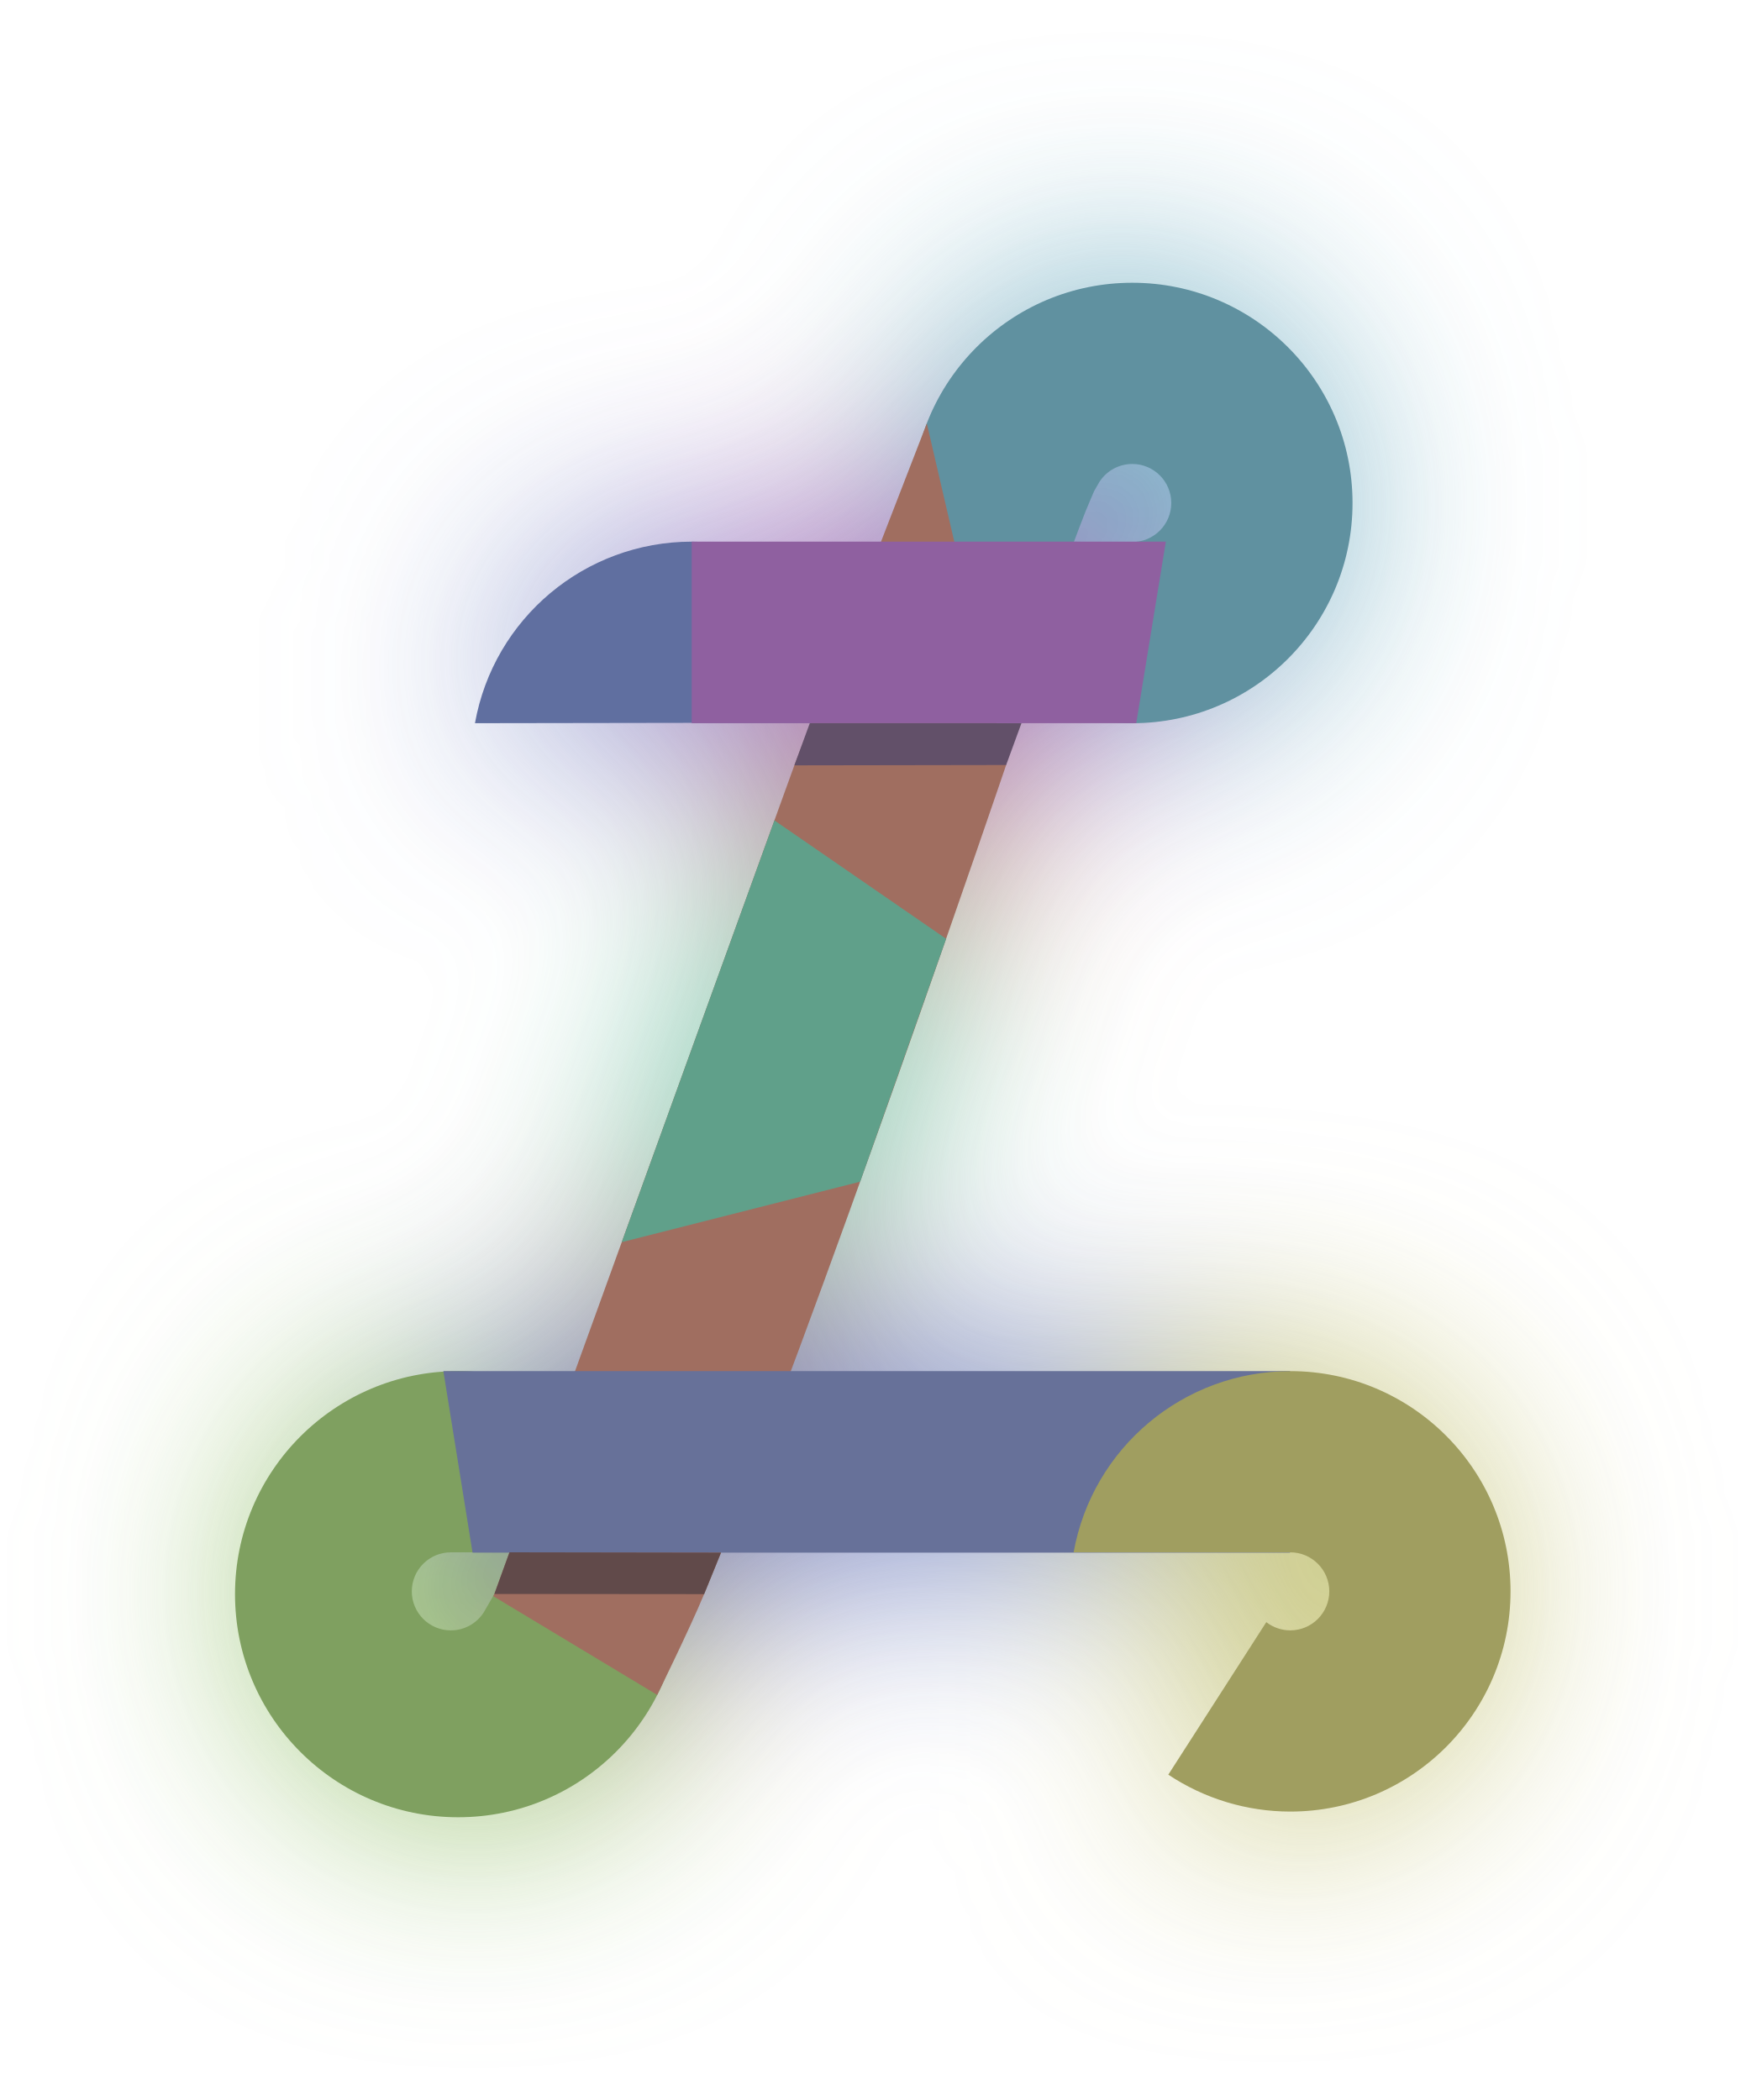
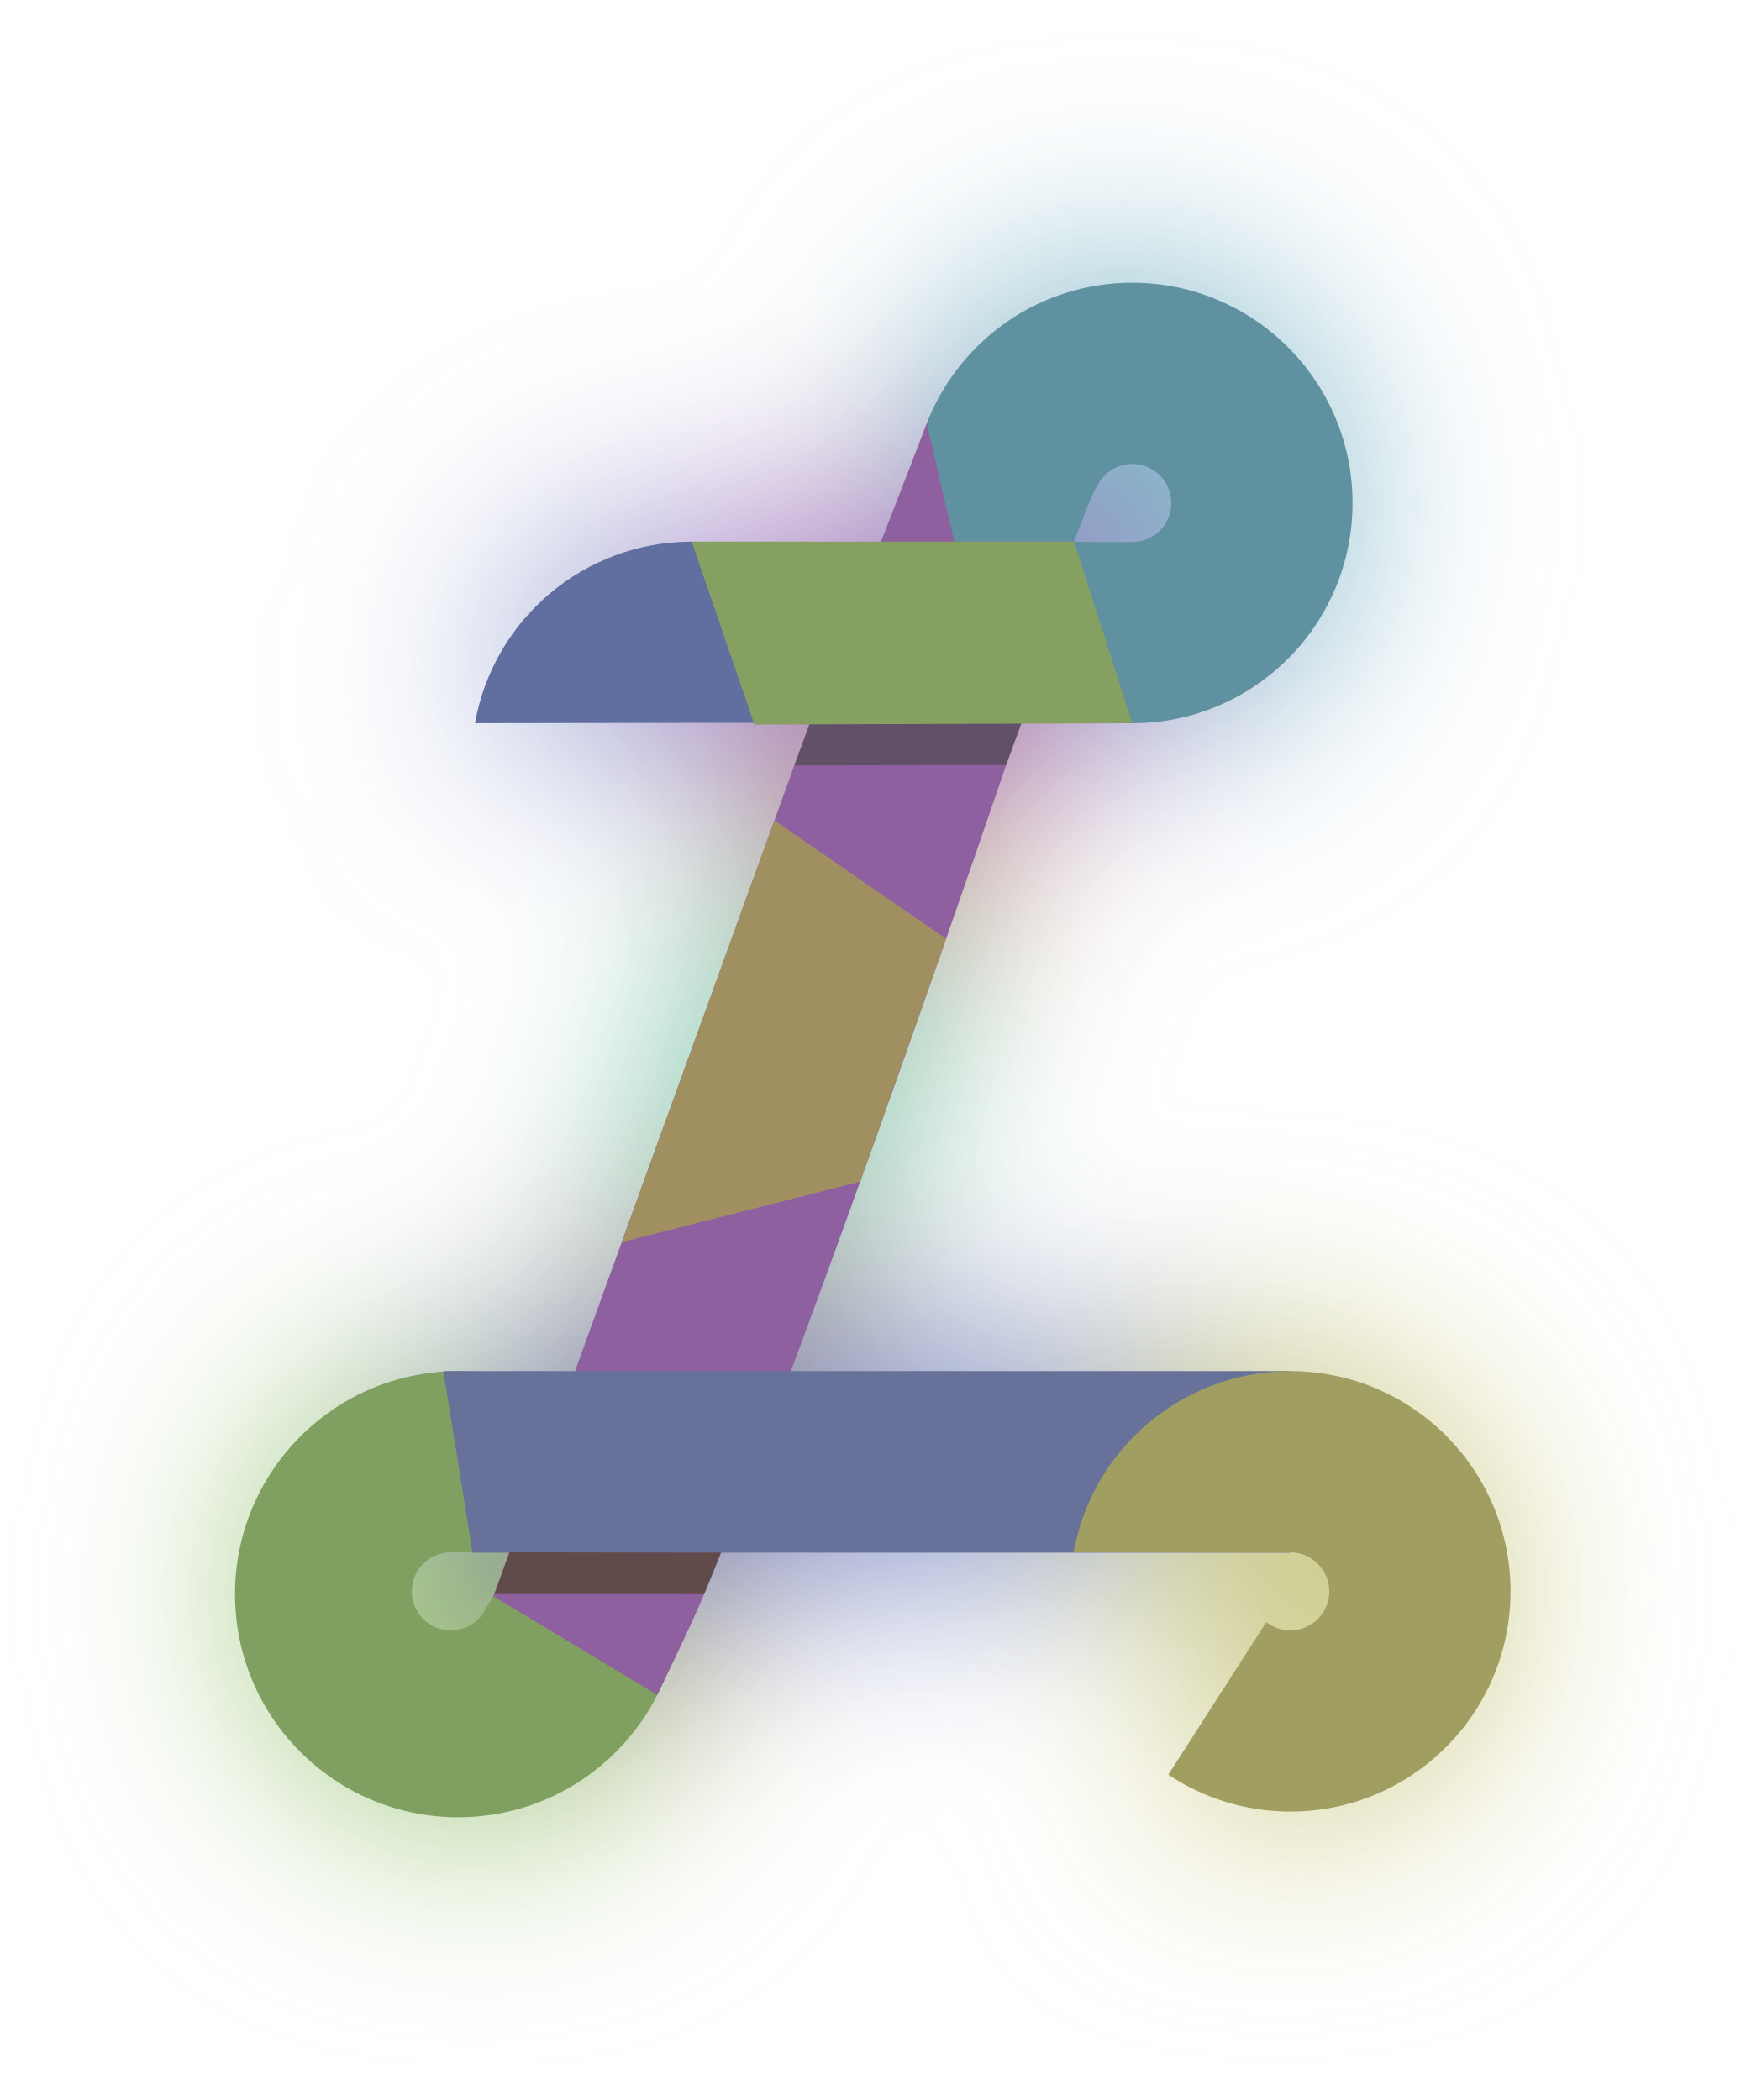
<svg xmlns="http://www.w3.org/2000/svg" width="72.997" height="87.842" viewBox="0 0 72.997 87.842" version="1.1" id="svg8">
  <defs id="defs2">
    <filter style="color-interpolation-filters:sRGB" id="filter11" x="-0.212" y="-0.176" width="1.423" height="1.352">
      <feGaussianBlur stdDeviation="4.701" id="feGaussianBlur11" />
    </filter>
  </defs>
  <g id="layer1" transform="translate(455.6107,365.7401)">
    <g id="g11" transform="matrix(0.9612636,0,0,0.9957928,-8.535868,-82.5553)" style="opacity:0.85;mix-blend-mode:normal;stroke-width:1.024;stroke-dasharray:none;filter:url(#filter11)">
      <g id="g9" transform="matrix(0.7307142,0,0,0.7307142,-119.2856,-5.116967)" style="stroke-width:1.401;stroke-dasharray:none">
        <path id="path1" style="fill:#4d66b3;fill-opacity:1;stroke-width:1.401;stroke-linecap:square;stroke-dasharray:none" d="m -431.646,-350.919 a 12.607,12.607 0 0 0 -12.402,10.392 l 12.403,-0.019 h 12.407 a 12.607,12.607 0 0 0 -12.407,-10.373 z m 12.534,13.882 -2.117,5.826 a 12.607,12.607 0 0 0 2.117,-5.826 z" />
        <path id="path2" style="fill:#4d9ab3;fill-opacity:1;stroke-width:1.401;stroke-linecap:square;stroke-dasharray:none" d="m -406.433,-365.74 a 12.607,12.607 0 0 0 -12.607,12.607 12.607,12.607 0 0 0 12.607,12.607 12.607,12.607 0 0 0 12.607,-12.607 12.607,12.607 0 0 0 -12.607,-12.607 z m 0,10.373 c 1.234,2e-5 2.234,1 2.234,2.234 0,1.234 -1,2.234 -2.234,2.234 l -2.024,-3.9e-4 -1.309,-0.019 c 0,0 0.427,-1.153 0.656,-1.723 0.16,-0.397 0.501,-1.183 0.501,-1.183 l 0.191,-0.33 c 0.032,-0.056 0.066,-0.124 0.107,-0.186 0.411,-0.639 1.119,-1.025 1.878,-1.025 z" />
        <path id="path3" style="fill:#7eb34d;fill-opacity:1;stroke-width:1.401;stroke-linecap:square;stroke-dasharray:none" d="m -445.011,-303.436 a 12.769,12.769 0 0 0 -12.769,12.769 12.769,12.769 0 0 0 12.769,12.769 12.769,12.769 0 0 0 12.769,-12.769 12.769,12.769 0 0 0 -12.769,-12.769 z m -0.416,10.373 h 2.025 1.841 l -1.063,1.842 -0.627,1.085 -0.191,0.33 a 2.234,2.234 0 0 1 -0.107,0.185 2.234,2.234 0 0 1 -4e-4,7.7e-4 2.234,2.234 0 0 1 -1.879,1.025 2.234,2.234 0 0 1 -2.234,-2.234 2.234,2.234 0 0 1 2.234,-2.234 z" />
        <path style="fill:#b3684d;fill-opacity:1;stroke:none;stroke-width:1.401;stroke-linecap:butt;stroke-linejoin:miter;stroke-dasharray:none;stroke-opacity:1" d="m -442.937,-290.68 17.167,-47.434 7.581,-19.573 4.539,19.554 c 0,0 -10.847,31.905 -17.285,47.464 -0.811,1.959 -2.684,5.768 -2.684,5.768 l -9.389,-5.657 z" id="path4" />
        <path d="m -445.857,-303.436 h 48.455 v 10.392 h -46.784 z" style="fill:#4d62b3;fill-opacity:1;stroke-width:1.401;stroke-linecap:square;stroke-dasharray:none" id="path5" />
        <path id="path6" style="fill:#b3b14d;fill-opacity:1;stroke-width:1.401;stroke-linecap:square;stroke-dasharray:none" d="m -397.389,-303.436 a 12.607,12.607 0 0 0 -12.399,10.373 h 8.533 3.866 a 2.234,2.234 0 0 1 2.233,2.234 2.234,2.234 0 0 1 -2.233,2.233 2.234,2.234 0 0 1 -1.372,-0.471 l -5.608,8.731 a 12.607,12.607 0 0 0 6.979,2.113 12.607,12.607 0 0 0 12.606,-12.606 12.607,12.607 0 0 0 -12.606,-12.607 z" />
        <path style="fill:#625069;fill-opacity:1;stroke:none;stroke-width:1.401;stroke-linecap:butt;stroke-linejoin:miter;stroke-dasharray:none;stroke-opacity:1" d="m -425.77,-338.114 0.884,-2.413 h 12.113 l -0.876,2.394 z" id="path7" />
        <path style="fill:#614a4a;fill-opacity:1;stroke:none;stroke-width:1.401;stroke-linecap:butt;stroke-linejoin:miter;stroke-dasharray:none;stroke-opacity:1" d="m -442.937,-290.68 0.863,-2.384 12.107,0.019 -0.967,2.375 z" id="path8" />
        <path d="m -406.203,-340.527 h -25.443 v -10.392 h 27.136 z" style="fill:#984db3;fill-opacity:1;stroke-width:1.401;stroke-linecap:square;stroke-dasharray:none" id="path9" />
      </g>
      <path style="fill:#4db390;fill-opacity:1;stroke:none;stroke-width:1.024;stroke-linecap:butt;stroke-linejoin:miter;stroke-dasharray:none;stroke-opacity:1" d="m -438.17,-230.717 9.971,-2.53 3.595,-10.159 -7.181,-4.953 z" id="path10" />
    </g>
    <g id="g1" transform="matrix(0.7307142,0,0,0.7307142,-111.2763,-86.66137)" style="mix-blend-mode:normal;stroke-width:1.371;stroke-dasharray:none">
      <path id="circle1093" style="fill:#606fa0;fill-opacity:1;stroke-width:1.371;stroke-linecap:square;stroke-dasharray:none" d="m -431.646,-350.919 a 12.607,12.607 0 0 0 -12.402,10.392 l 12.403,-0.019 h 12.407 a 12.607,12.607 0 0 0 -12.407,-10.373 z m 12.534,13.882 -2.117,5.826 a 12.607,12.607 0 0 0 2.117,-5.826 z" />
      <path id="circle1081" style="fill:#6091a0;fill-opacity:1;stroke-width:1.371;stroke-linecap:square;stroke-dasharray:none" d="m -406.433,-365.74 a 12.607,12.607 0 0 0 -12.607,12.607 12.607,12.607 0 0 0 12.607,12.607 12.607,12.607 0 0 0 12.607,-12.607 12.607,12.607 0 0 0 -12.607,-12.607 z m 0,10.373 c 1.234,2e-5 2.234,1 2.234,2.234 0,1.234 -1,2.234 -2.234,2.234 l -2.024,-3.9e-4 -1.309,-0.019 c 0,0 0.427,-1.153 0.656,-1.723 0.16,-0.397 0.501,-1.183 0.501,-1.183 l 0.191,-0.33 c 0.032,-0.056 0.066,-0.124 0.107,-0.186 0.411,-0.639 1.119,-1.025 1.878,-1.025 z" />
      <path id="circle1079" style="fill:#7fa060;fill-opacity:1;stroke-width:1.371;stroke-linecap:square;stroke-dasharray:none" d="m -445.011,-303.436 a 12.769,12.769 0 0 0 -12.769,12.769 12.769,12.769 0 0 0 12.769,12.769 12.769,12.769 0 0 0 12.769,-12.769 12.769,12.769 0 0 0 -12.769,-12.769 z m -0.416,10.373 h 2.025 1.841 l -1.063,1.842 -0.627,1.085 -0.191,0.33 a 2.234,2.234 0 0 1 -0.107,0.185 2.234,2.234 0 0 1 -4e-4,7.7e-4 2.234,2.234 0 0 1 -1.879,1.025 2.234,2.234 0 0 1 -2.234,-2.234 2.234,2.234 0 0 1 2.234,-2.234 z" />
-       <path style="fill:#a06e60;fill-opacity:1;stroke:none;stroke-width:1.371;stroke-linecap:butt;stroke-linejoin:miter;stroke-opacity:1;stroke-dasharray:none" d="m -442.937,-290.68 17.167,-47.434 7.581,-19.573 4.539,19.554 c 0,0 -10.847,31.905 -17.285,47.464 -0.811,1.959 -2.684,5.768 -2.684,5.768 l -9.389,-5.657 z" id="path5267" />
+       <path style="fill:#8f60a0;fill-opacity:1;stroke:none;stroke-width:1.371;stroke-linecap:butt;stroke-linejoin:miter;stroke-opacity:1;stroke-dasharray:none" d="m -442.937,-290.68 17.167,-47.434 7.581,-19.573 4.539,19.554 c 0,0 -10.847,31.905 -17.285,47.464 -0.811,1.959 -2.684,5.768 -2.684,5.768 l -9.389,-5.657 z" id="path5267" />
      <path d="m -445.857,-303.436 h 48.455 v 10.392 h -46.784 z" style="fill:#677199;fill-opacity:1;stroke-width:1.371;stroke-linecap:square;stroke-dasharray:none" id="path1100" />
      <path id="circle1102" style="fill:#a09e60;fill-opacity:1;stroke-width:1.371;stroke-linecap:square;stroke-dasharray:none" d="m -397.389,-303.436 a 12.607,12.607 0 0 0 -12.399,10.373 h 8.533 3.866 a 2.234,2.234 0 0 1 2.233,2.234 2.234,2.234 0 0 1 -2.233,2.233 2.234,2.234 0 0 1 -1.372,-0.471 l -5.608,8.731 a 12.607,12.607 0 0 0 6.979,2.113 12.607,12.607 0 0 0 12.606,-12.606 12.607,12.607 0 0 0 -12.606,-12.607 z" />
      <path style="fill:#625069;fill-opacity:1;stroke:none;stroke-width:1.371;stroke-linecap:butt;stroke-linejoin:miter;stroke-opacity:1;stroke-dasharray:none" d="m -425.77,-338.114 0.884,-2.413 h 12.113 l -0.876,2.394 z" id="path5143" />
      <path style="fill:#614a4a;fill-opacity:1;stroke:none;stroke-width:1.371;stroke-linecap:butt;stroke-linejoin:miter;stroke-opacity:1;stroke-dasharray:none" d="m -442.937,-290.68 0.863,-2.384 12.107,0.019 -0.967,2.375 z" id="path1781" />
-       <path d="m -406.203,-340.527 h -25.443 v -10.392 h 27.136 z" style="fill:#8f60a0;fill-opacity:1;stroke-width:1.371;stroke-linecap:square;stroke-dasharray:none" id="path1083" />
+       <path d="m -406.433,-340.527 -21.623,0.079 -3.591,-10.472 h 21.881 z" style="fill:#85a060;fill-opacity:1;stroke-width:1.371;stroke-linecap:square;stroke-dasharray:none" id="path1083" />
    </g>
-     <path style="fill:#60a08a;fill-opacity:1;stroke:none;stroke-width:1px;stroke-linecap:butt;stroke-linejoin:miter;stroke-opacity:1" d="m -429.611,-313.781 9.971,-2.53 3.595,-10.159 -7.181,-4.953 z" id="path11" />
+     <path style="fill:#a08f60;fill-opacity:1;stroke:none;stroke-width:1px;stroke-linecap:butt;stroke-linejoin:miter;stroke-opacity:1" d="m -429.611,-313.781 9.971,-2.53 3.595,-10.159 -7.181,-4.953 z" id="path11" />
  </g>
</svg>
